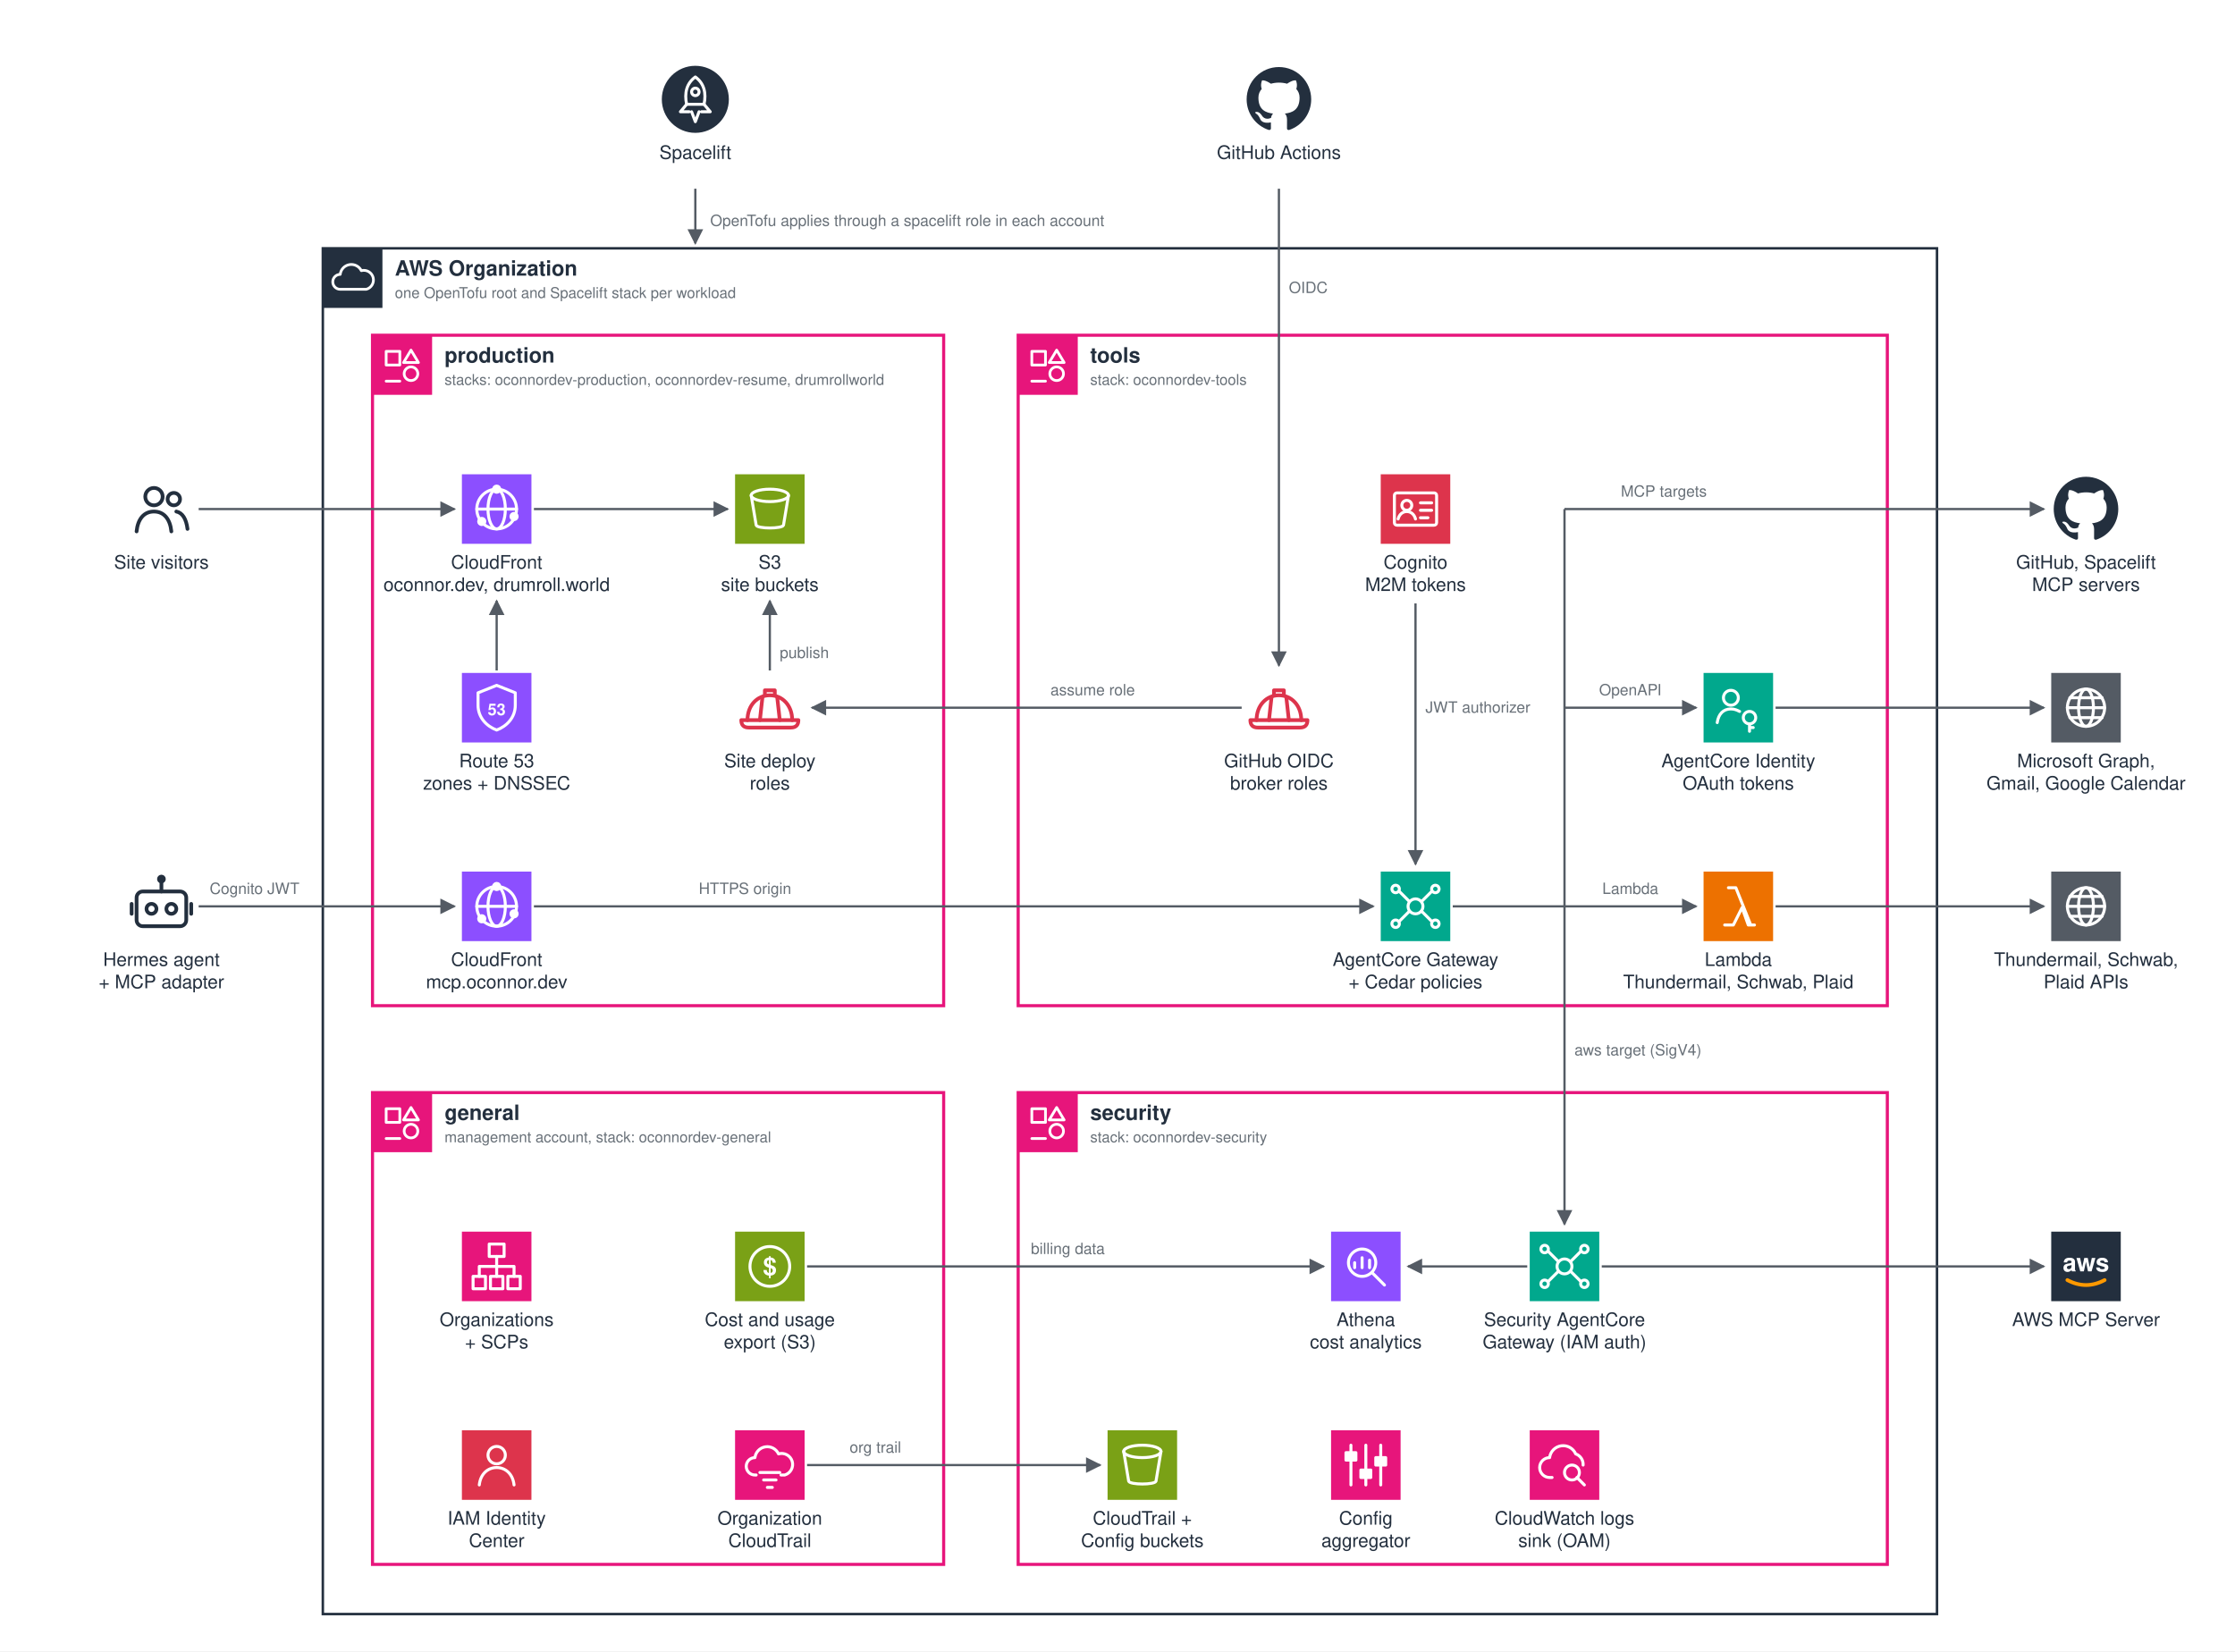
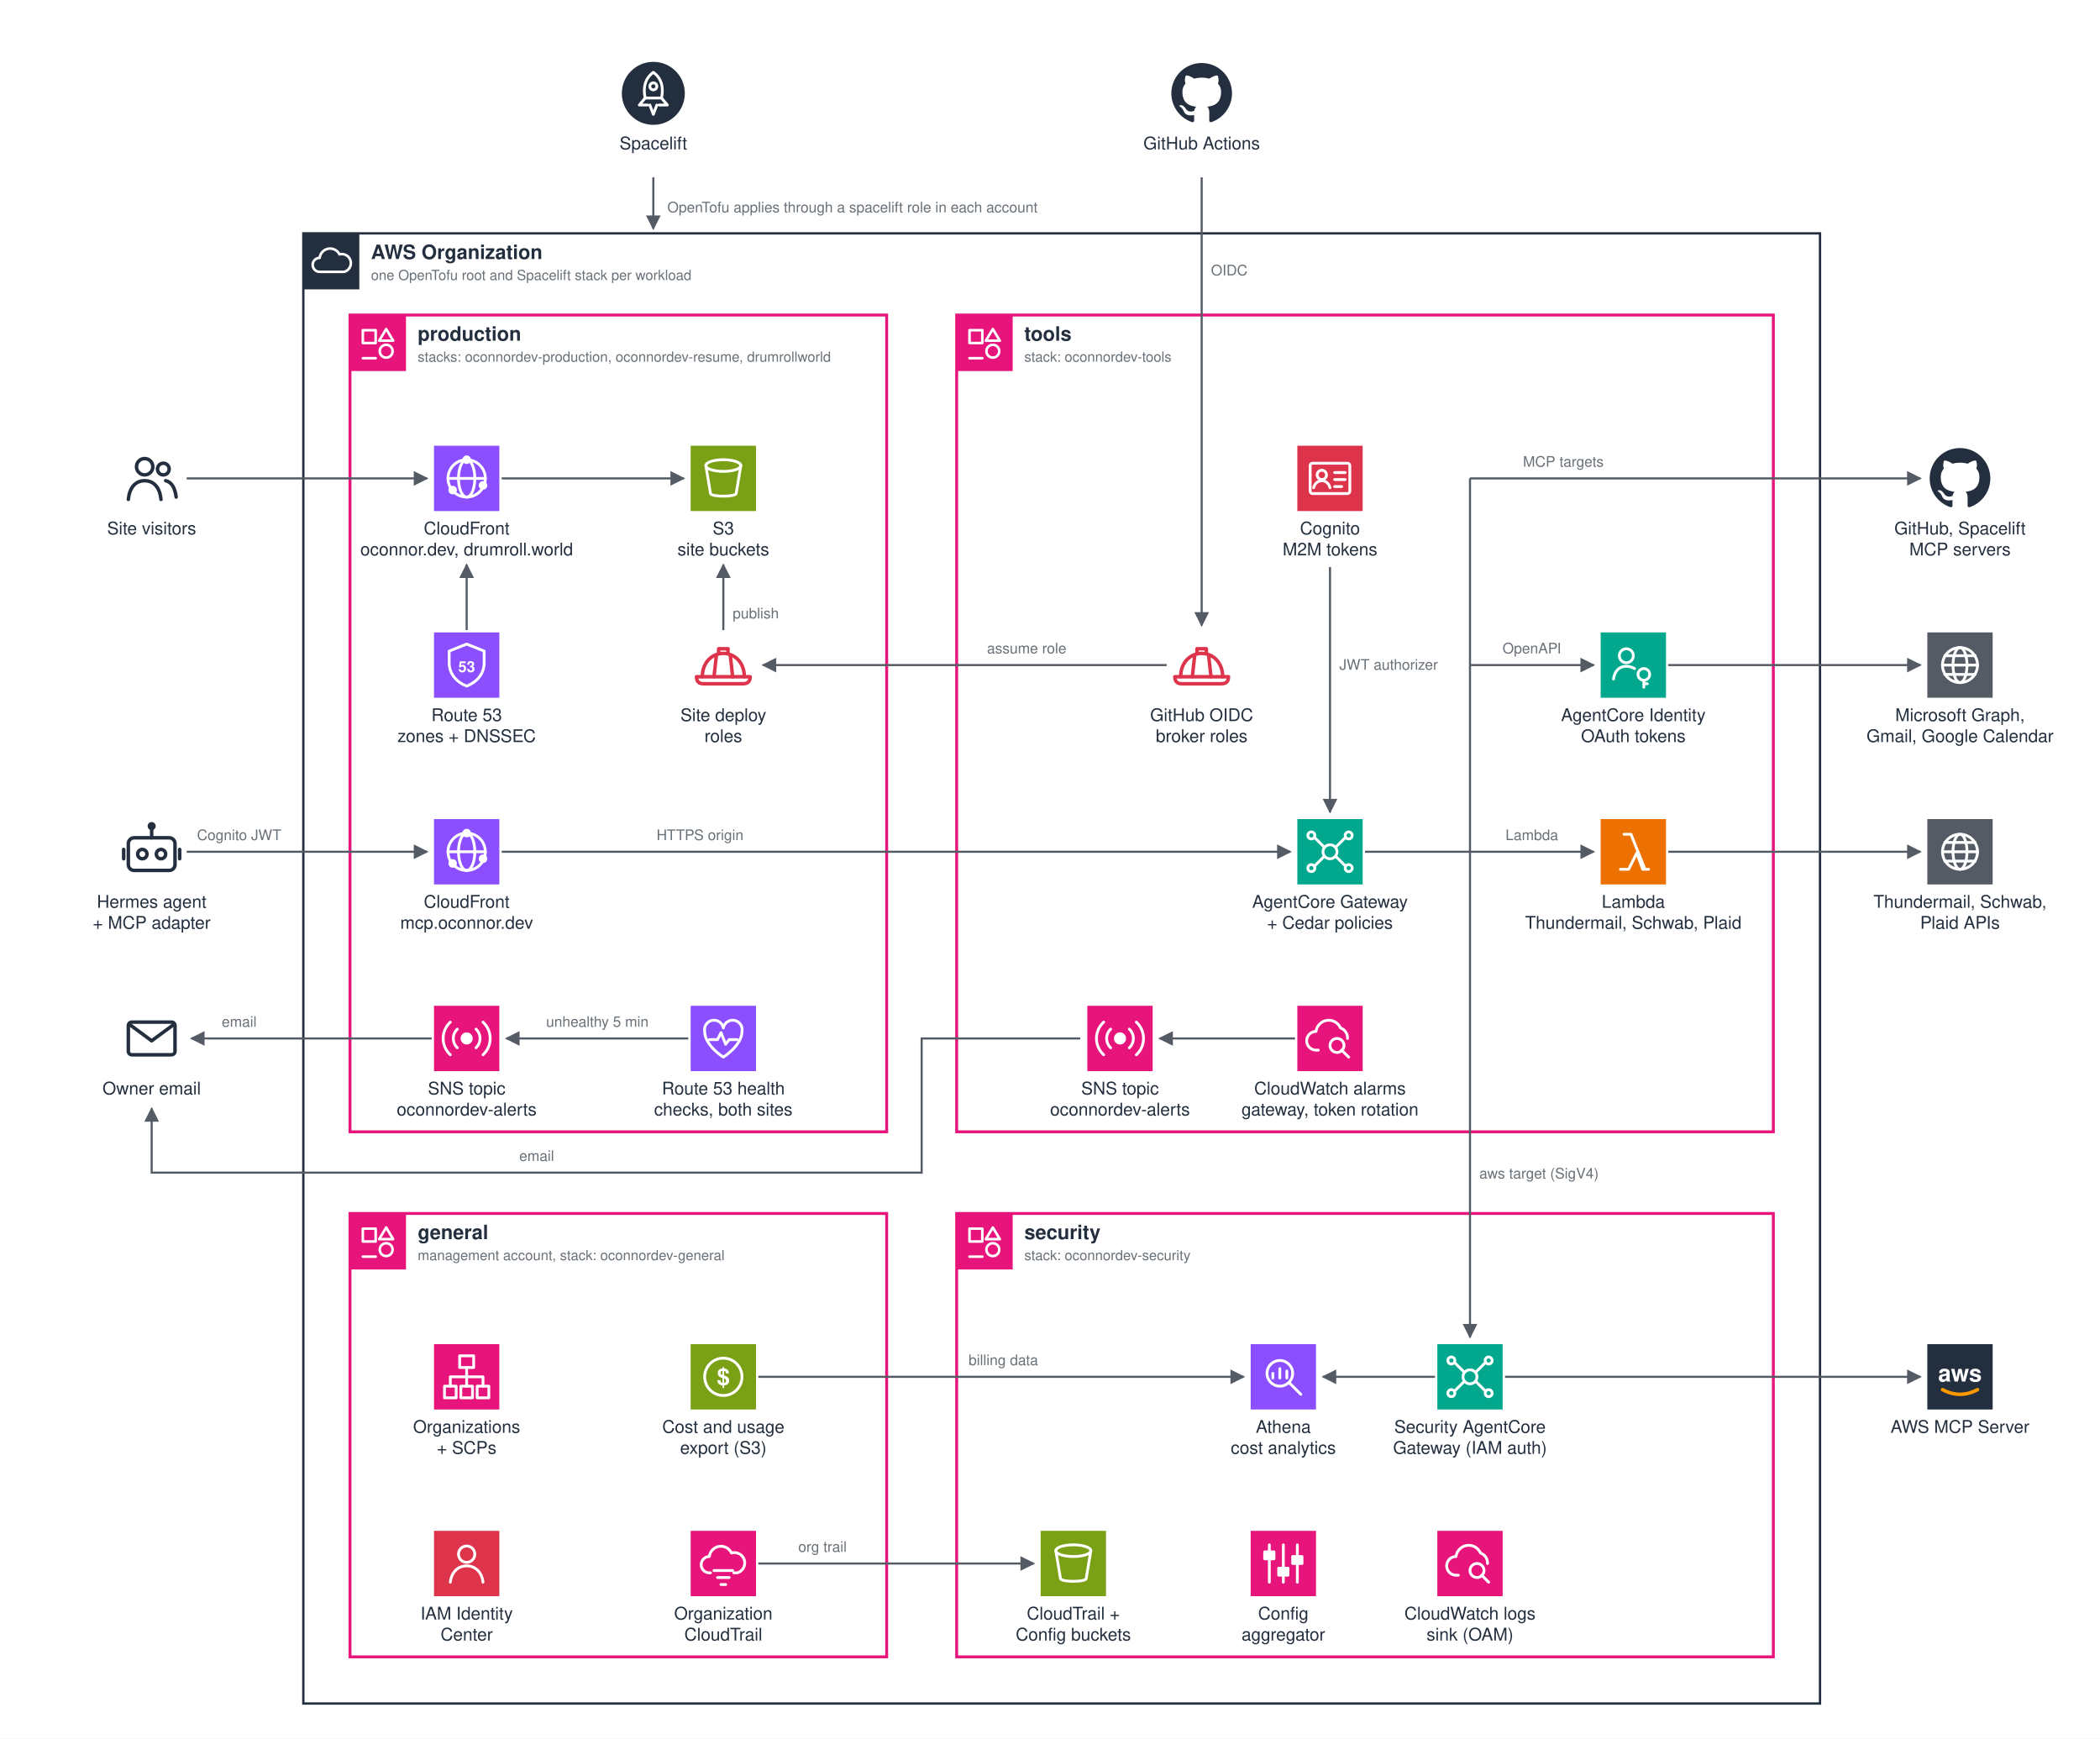
- <svg xmlns="http://www.w3.org/2000/svg" width="1800" height="1330" viewBox="0 0 1800 1330" font-family="Helvetica, Arial, sans-serif">
+ <svg xmlns="http://www.w3.org/2000/svg" width="1800" height="1490" viewBox="0 0 1800 1490" font-family="Helvetica, Arial, sans-serif">
  <defs>
    <marker id="arrow" viewBox="0 0 10 10" refX="9" refY="5" markerWidth="7" markerHeight="7" orient="auto-start-reverse">
      <path d="M0 0L10 5L0 10z" fill="#545B64" />
    </marker>
  </defs>
-   <rect width="1800" height="1330" fill="#fff" />
-   <rect x="260" y="200" width="1300" height="1100" fill="none" stroke="#232F3E" stroke-width="2" />
+   <rect width="1800" height="1490" fill="#fff" />
+   <rect x="260" y="200" width="1300" height="1260" fill="none" stroke="#232F3E" stroke-width="2" />
  <rect x="260" y="200" width="48" height="48" fill="#232F3E" />
  <g transform="translate(260,200)" fill="none" stroke="#fff" stroke-width="2.2" stroke-linecap="round" stroke-linejoin="round">
    <path d="M15 33h-1a6 6 0 010-12 9 9 0 0117-3 7 7 0 014 15z" />
  </g>
  <text x="318" y="222" font-size="17" text-anchor="start" fill="#232F3E" font-weight="600">AWS Organization</text>
  <text x="318" y="240" font-size="12" text-anchor="start" fill="#687078" font-weight="400">one OpenTofu root and Spacelift stack per workload</text>
-   <rect x="300" y="270" width="460" height="540" fill="none" stroke="#E7157B" stroke-width="2.5" />
+   <rect x="300" y="270" width="460" height="700" fill="none" stroke="#E7157B" stroke-width="2.5" />
  <rect x="300" y="270" width="48" height="48" fill="#E7157B" />
  <g transform="translate(300,270)" fill="none" stroke="#fff" stroke-width="2.2" stroke-linecap="round" stroke-linejoin="round">
    <rect x="11" y="13" width="11" height="11" />
    <path d="M31 12l6 10h-12z" />
    <circle cx="31" cy="31" r="5.5" />
    <path d="M11 37h11" />
  </g>
  <text x="358" y="292" font-size="17" text-anchor="start" fill="#232F3E" font-weight="600">production</text>
  <text x="358" y="310" font-size="12" text-anchor="start" fill="#687078" font-weight="400">stacks: oconnordev-production, oconnordev-resume, drumrollworld</text>
-   <rect x="820" y="270" width="700" height="540" fill="none" stroke="#E7157B" stroke-width="2.5" />
+   <rect x="820" y="270" width="700" height="700" fill="none" stroke="#E7157B" stroke-width="2.5" />
  <rect x="820" y="270" width="48" height="48" fill="#E7157B" />
  <g transform="translate(820,270)" fill="none" stroke="#fff" stroke-width="2.2" stroke-linecap="round" stroke-linejoin="round">
    <rect x="11" y="13" width="11" height="11" />
    <path d="M31 12l6 10h-12z" />
    <circle cx="31" cy="31" r="5.5" />
    <path d="M11 37h11" />
  </g>
  <text x="878" y="292" font-size="17" text-anchor="start" fill="#232F3E" font-weight="600">tools</text>
  <text x="878" y="310" font-size="12" text-anchor="start" fill="#687078" font-weight="400">stack: oconnordev-tools</text>
-   <rect x="300" y="880" width="460" height="380" fill="none" stroke="#E7157B" stroke-width="2.5" />
-   <rect x="300" y="880" width="48" height="48" fill="#E7157B" />
-   <g transform="translate(300,880)" fill="none" stroke="#fff" stroke-width="2.2" stroke-linecap="round" stroke-linejoin="round">
+   <rect x="300" y="1040" width="460" height="380" fill="none" stroke="#E7157B" stroke-width="2.5" />
+   <rect x="300" y="1040" width="48" height="48" fill="#E7157B" />
+   <g transform="translate(300,1040)" fill="none" stroke="#fff" stroke-width="2.2" stroke-linecap="round" stroke-linejoin="round">
    <rect x="11" y="13" width="11" height="11" />
    <path d="M31 12l6 10h-12z" />
    <circle cx="31" cy="31" r="5.5" />
    <path d="M11 37h11" />
  </g>
-   <text x="358" y="902" font-size="17" text-anchor="start" fill="#232F3E" font-weight="600">general</text>
-   <text x="358" y="920" font-size="12" text-anchor="start" fill="#687078" font-weight="400">management account, stack: oconnordev-general</text>
-   <rect x="820" y="880" width="700" height="380" fill="none" stroke="#E7157B" stroke-width="2.5" />
-   <rect x="820" y="880" width="48" height="48" fill="#E7157B" />
-   <g transform="translate(820,880)" fill="none" stroke="#fff" stroke-width="2.2" stroke-linecap="round" stroke-linejoin="round">
+   <text x="358" y="1062" font-size="17" text-anchor="start" fill="#232F3E" font-weight="600">general</text>
+   <text x="358" y="1080" font-size="12" text-anchor="start" fill="#687078" font-weight="400">management account, stack: oconnordev-general</text>
+   <rect x="820" y="1040" width="700" height="380" fill="none" stroke="#E7157B" stroke-width="2.5" />
+   <rect x="820" y="1040" width="48" height="48" fill="#E7157B" />
+   <g transform="translate(820,1040)" fill="none" stroke="#fff" stroke-width="2.2" stroke-linecap="round" stroke-linejoin="round">
    <rect x="11" y="13" width="11" height="11" />
    <path d="M31 12l6 10h-12z" />
    <circle cx="31" cy="31" r="5.5" />
    <path d="M11 37h11" />
  </g>
-   <text x="878" y="902" font-size="17" text-anchor="start" fill="#232F3E" font-weight="600">security</text>
-   <text x="878" y="920" font-size="12" text-anchor="start" fill="#687078" font-weight="400">stack: oconnordev-security</text>
+   <text x="878" y="1062" font-size="17" text-anchor="start" fill="#232F3E" font-weight="600">security</text>
+   <text x="878" y="1080" font-size="12" text-anchor="start" fill="#687078" font-weight="400">stack: oconnordev-security</text>
  <g transform="translate(102.0,382.0)" fill="none" stroke="#232F3E" stroke-width="3" stroke-linecap="round" stroke-linejoin="round">
    <circle cx="22" cy="18" r="7" />
    <path d="M8 46c1-10 6-16 14-16s13 6 14 16" />
    <circle cx="38" cy="20" r="5" />
    <path d="M40 30c5 1 8 6 9 14" />
  </g>
  <text x="130" y="458" font-size="15" text-anchor="middle" fill="#232F3E" font-weight="400">Site visitors</text>
  <g transform="translate(102.0,702.0)" fill="none" stroke="#232F3E" stroke-width="3" stroke-linecap="round" stroke-linejoin="round">
    <rect x="8" y="16" width="40" height="28" rx="5" />
    <circle cx="20" cy="30" r="4" />
    <circle cx="36" cy="30" r="4" />
    <path d="M28 16V8" />
    <circle cx="28" cy="6" r="2" fill="#232F3E" />
    <path d="M4 26v8M52 26v8" />
  </g>
  <text x="130" y="778" font-size="15" text-anchor="middle" fill="#232F3E" font-weight="400">Hermes agent</text>
  <text x="130" y="796" font-size="15" text-anchor="middle" fill="#232F3E" font-weight="400">+ MCP adapter</text>
+   <g transform="translate(102.0,862.0)" fill="none" stroke="#232F3E" stroke-width="3" stroke-linecap="round" stroke-linejoin="round">
+     <rect x="8" y="14" width="40" height="28" rx="3" />
+     <path d="M9 16l19 14 19-14" />
+   </g>
+   <text x="130" y="938" font-size="15" text-anchor="middle" fill="#232F3E" font-weight="400">Owner email</text>
  <g transform="translate(532.0,52.0)">
    <circle cx="28" cy="28" r="27" fill="#232F3E" />
    <g transform="translate(0,0)" fill="none" stroke="#fff" stroke-width="2.4" stroke-linecap="round" stroke-linejoin="round">
      <path d="M28 10c7 5 9 13 7 22h-14c-2-9 0-17 7-22z" />
      <circle cx="28" cy="22" r="3" />
      <path d="M21 32l-5 6h7M35 32l5 6h-7M25 38l3 8 3-8" />
    </g>
  </g>
  <text x="560" y="128" font-size="15" text-anchor="middle" fill="#232F3E" font-weight="400">Spacelift</text>
  <g transform="translate(1004,54) scale(3.25)">
    <path fill="#232F3E" d="M8 0C3.58 0 0 3.58 0 8c0 3.54 2.29 6.53 5.47 7.59.4.07.55-.17.55-.38 0-.19-.01-.82-.01-1.49-2.01.37-2.53-.49-2.69-.94-.09-.23-.48-.94-.82-1.13-.28-.15-.68-.52-.01-.53.63-.01 1.08.58 1.23.82.72 1.21 1.87.87 2.33.66.07-.52.28-.87.51-1.07-1.78-.2-3.64-.89-3.64-3.95 0-.87.31-1.59.82-2.15-.08-.2-.36-1.02.08-2.12 0 0 .67-.21 2.2.82.64-.18 1.32-.27 2-.27.68 0 1.36.09 2 .27 1.53-1.04 2.2-.82 2.2-.82.44 1.1.16 1.92.08 2.12.51.56.82 1.27.82 2.15 0 3.07-1.87 3.75-3.65 3.95.29.25.54.73.54 1.48 0 1.07-.01 1.93-.01 2.2 0 .21.15.46.55.38A8.013 8.013 0 0016 8c0-4.42-3.58-8-8-8z" />
  </g>
  <text x="1030" y="128" font-size="15" text-anchor="middle" fill="#232F3E" font-weight="400">GitHub Actions</text>
  <g transform="translate(1654,384) scale(3.25)">
    <path fill="#232F3E" d="M8 0C3.58 0 0 3.58 0 8c0 3.54 2.29 6.53 5.47 7.59.4.07.55-.17.55-.38 0-.19-.01-.82-.01-1.49-2.01.37-2.53-.49-2.69-.94-.09-.23-.48-.94-.82-1.13-.28-.15-.68-.52-.01-.53.63-.01 1.08.58 1.23.82.72 1.21 1.87.87 2.33.66.07-.52.28-.87.51-1.07-1.78-.2-3.64-.89-3.64-3.95 0-.87.31-1.59.82-2.15-.08-.2-.36-1.02.08-2.12 0 0 .67-.21 2.2.82.64-.18 1.32-.27 2-.27.68 0 1.36.09 2 .27 1.53-1.04 2.2-.82 2.2-.82.44 1.1.16 1.92.08 2.12.51.56.82 1.27.82 2.15 0 3.07-1.87 3.75-3.65 3.95.29.25.54.73.54 1.48 0 1.07-.01 1.93-.01 2.2 0 .21.15.46.55.38A8.013 8.013 0 0016 8c0-4.42-3.58-8-8-8z" />
  </g>
  <text x="1680" y="458" font-size="15" text-anchor="middle" fill="#232F3E" font-weight="400">GitHub, Spacelift</text>
  <text x="1680" y="476" font-size="15" text-anchor="middle" fill="#232F3E" font-weight="400">MCP servers</text>
  <g>
    <rect x="1652.0" y="542.0" width="56" height="56" fill="#545B64" />
    <g transform="translate(1652.0,542.0)" fill="none" stroke="#fff" stroke-width="2.4" stroke-linecap="round" stroke-linejoin="round">
      <circle cx="28" cy="28" r="15" />
      <ellipse cx="28" cy="28" rx="6" ry="15" />
      <path d="M13 28h30M15 20h26M15 36h26" />
    </g>
  </g>
  <text x="1680" y="618" font-size="15" text-anchor="middle" fill="#232F3E" font-weight="400">Microsoft Graph,</text>
  <text x="1680" y="636" font-size="15" text-anchor="middle" fill="#232F3E" font-weight="400">Gmail, Google Calendar</text>
  <g>
    <rect x="1652.0" y="702.0" width="56" height="56" fill="#545B64" />
    <g transform="translate(1652.0,702.0)" fill="none" stroke="#fff" stroke-width="2.4" stroke-linecap="round" stroke-linejoin="round">
      <circle cx="28" cy="28" r="15" />
      <ellipse cx="28" cy="28" rx="6" ry="15" />
      <path d="M13 28h30M15 20h26M15 36h26" />
    </g>
  </g>
  <text x="1680" y="778" font-size="15" text-anchor="middle" fill="#232F3E" font-weight="400">Thundermail, Schwab,</text>
  <text x="1680" y="796" font-size="15" text-anchor="middle" fill="#232F3E" font-weight="400">Plaid APIs</text>
  <g>
-     <rect x="1652.0" y="992.0" width="56" height="56" fill="#232F3E" />
-     <text x="1680" y="1024" font-size="20" font-weight="700" fill="#fff" text-anchor="middle" font-family="Helvetica, Arial, sans-serif">aws</text>
-     <path d="M1665 1031q15 8 30 0" fill="none" stroke="#FF9900" stroke-width="3" stroke-linecap="round" />
-   </g>
-   <text x="1680" y="1068" font-size="15" text-anchor="middle" fill="#232F3E" font-weight="400">AWS MCP Server</text>
+     <rect x="1652.0" y="1152.0" width="56" height="56" fill="#232F3E" />
+     <text x="1680" y="1184" font-size="20" font-weight="700" fill="#fff" text-anchor="middle" font-family="Helvetica, Arial, sans-serif">aws</text>
+     <path d="M1665 1191q15 8 30 0" fill="none" stroke="#FF9900" stroke-width="3" stroke-linecap="round" />
+   </g>
+   <text x="1680" y="1228" font-size="15" text-anchor="middle" fill="#232F3E" font-weight="400">AWS MCP Server</text>
  <g>
    <rect x="372.0" y="382.0" width="56" height="56" fill="#8C4FFF" />
    <g transform="translate(372.0,382.0)" fill="none" stroke="#fff" stroke-width="2.4" stroke-linecap="round" stroke-linejoin="round">
      <circle cx="28" cy="28" r="16" />
      <ellipse cx="28" cy="28" rx="7" ry="16" />
      <path d="M12 28h32" />
      <circle cx="28" cy="12" r="2.5" fill="#fff" />
      <circle cx="42" cy="34" r="2.5" fill="#fff" />
      <circle cx="16" cy="38" r="2.5" fill="#fff" />
    </g>
  </g>
  <text x="400" y="458" font-size="15" text-anchor="middle" fill="#232F3E" font-weight="400">CloudFront</text>
  <text x="400" y="476" font-size="15" text-anchor="middle" fill="#232F3E" font-weight="400">oconnor.dev, drumroll.world</text>
  <g>
    <rect x="592.0" y="382.0" width="56" height="56" fill="#7AA116" />
    <g transform="translate(592.0,382.0)" fill="none" stroke="#fff" stroke-width="2.4" stroke-linecap="round" stroke-linejoin="round">
      <ellipse cx="28" cy="17" rx="15" ry="5" />
      <path d="M13 17l4 24c1 3 21 3 22 0l4-24" />
    </g>
  </g>
  <text x="620" y="458" font-size="15" text-anchor="middle" fill="#232F3E" font-weight="400">S3</text>
  <text x="620" y="476" font-size="15" text-anchor="middle" fill="#232F3E" font-weight="400">site buckets</text>
  <g>
    <rect x="372.0" y="542.0" width="56" height="56" fill="#8C4FFF" />
    <g transform="translate(372.0,542.0)" fill="none" stroke="#fff" stroke-width="2.4" stroke-linecap="round" stroke-linejoin="round">
      <path d="M28 10l15 6v10c0 10-7 17-15 20-8-3-15-10-15-20V16z" />
      <text x="28" y="34" font-size="13" font-weight="700" fill="#fff" stroke="none" text-anchor="middle" font-family="Helvetica, Arial, sans-serif">53</text>
    </g>
  </g>
  <text x="400" y="618" font-size="15" text-anchor="middle" fill="#232F3E" font-weight="400">Route 53</text>
  <text x="400" y="636" font-size="15" text-anchor="middle" fill="#232F3E" font-weight="400">zones + DNSSEC</text>
  <g transform="translate(592.0,542.0)" fill="none" stroke="#DD344C" stroke-width="3" stroke-linecap="round" stroke-linejoin="round">
    <path d="M10 38c0-12 8-20 18-20s18 8 18 20" />
    <path d="M24 18v-4h8v4" />
    <path d="M5 38h46c0 4-2 6-6 6H11c-4 0-6-2-6-6z" />
    <path d="M22 20l-2 18M34 20l2 18" />
  </g>
  <text x="620" y="618" font-size="15" text-anchor="middle" fill="#232F3E" font-weight="400">Site deploy</text>
  <text x="620" y="636" font-size="15" text-anchor="middle" fill="#232F3E" font-weight="400">roles</text>
  <g>
    <rect x="372.0" y="702.0" width="56" height="56" fill="#8C4FFF" />
    <g transform="translate(372.0,702.0)" fill="none" stroke="#fff" stroke-width="2.4" stroke-linecap="round" stroke-linejoin="round">
      <circle cx="28" cy="28" r="16" />
      <ellipse cx="28" cy="28" rx="7" ry="16" />
      <path d="M12 28h32" />
      <circle cx="28" cy="12" r="2.5" fill="#fff" />
      <circle cx="42" cy="34" r="2.5" fill="#fff" />
      <circle cx="16" cy="38" r="2.5" fill="#fff" />
    </g>
  </g>
  <text x="400" y="778" font-size="15" text-anchor="middle" fill="#232F3E" font-weight="400">CloudFront</text>
  <text x="400" y="796" font-size="15" text-anchor="middle" fill="#232F3E" font-weight="400">mcp.oconnor.dev</text>
+   <g>
+     <rect x="372.0" y="862.0" width="56" height="56" fill="#E7157B" />
+     <g transform="translate(372.0,862.0)" fill="none" stroke="#fff" stroke-width="2.4" stroke-linecap="round" stroke-linejoin="round">
+       <circle cx="28" cy="28" r="4" fill="#fff" />
+       <path d="M20 20a11 11 0 000 16M36 20a11 11 0 010 16" />
+       <path d="M14 14a19 19 0 000 28M42 14a19 19 0 010 28" />
+     </g>
+   </g>
+   <text x="400" y="938" font-size="15" text-anchor="middle" fill="#232F3E" font-weight="400">SNS topic</text>
+   <text x="400" y="956" font-size="15" text-anchor="middle" fill="#232F3E" font-weight="400">oconnordev-alerts</text>
+   <g>
+     <rect x="592.0" y="862.0" width="56" height="56" fill="#8C4FFF" />
+     <g transform="translate(592.0,862.0)" fill="none" stroke="#fff" stroke-width="2.4" stroke-linecap="round" stroke-linejoin="round">
+       <path d="M28 44S12 34 12 22a8 8 0 0116-3 8 8 0 0116 3c0 12-16 22-16 22z" />
+       <path d="M16 29h7l3-6 4 10 3-4h7" />
+     </g>
+   </g>
+   <text x="620" y="938" font-size="15" text-anchor="middle" fill="#232F3E" font-weight="400">Route 53 health</text>
+   <text x="620" y="956" font-size="15" text-anchor="middle" fill="#232F3E" font-weight="400">checks, both sites</text>
  <g transform="translate(1002.0,542.0)" fill="none" stroke="#DD344C" stroke-width="3" stroke-linecap="round" stroke-linejoin="round">
    <path d="M10 38c0-12 8-20 18-20s18 8 18 20" />
    <path d="M24 18v-4h8v4" />
    <path d="M5 38h46c0 4-2 6-6 6H11c-4 0-6-2-6-6z" />
    <path d="M22 20l-2 18M34 20l2 18" />
  </g>
  <text x="1030" y="618" font-size="15" text-anchor="middle" fill="#232F3E" font-weight="400">GitHub OIDC</text>
  <text x="1030" y="636" font-size="15" text-anchor="middle" fill="#232F3E" font-weight="400">broker roles</text>
  <g>
    <rect x="1112.0" y="382.0" width="56" height="56" fill="#DD344C" />
    <g transform="translate(1112.0,382.0)" fill="none" stroke="#fff" stroke-width="2.4" stroke-linecap="round" stroke-linejoin="round">
      <rect x="11" y="15" width="34" height="26" rx="2" />
      <circle cx="21" cy="25" r="4" />
      <path d="M14 36c1-4 4-6 7-6s6 2 7 6M32 23h9M32 29h9M32 35h6" />
    </g>
  </g>
  <text x="1140" y="458" font-size="15" text-anchor="middle" fill="#232F3E" font-weight="400">Cognito</text>
  <text x="1140" y="476" font-size="15" text-anchor="middle" fill="#232F3E" font-weight="400">M2M tokens</text>
  <g>
    <rect x="1112.0" y="702.0" width="56" height="56" fill="#01A88D" />
    <g transform="translate(1112.0,702.0)" fill="none" stroke="#fff" stroke-width="2.4" stroke-linecap="round" stroke-linejoin="round">
      <circle cx="28" cy="28" r="6" />
      <circle cx="12" cy="14" r="3" />
      <circle cx="44" cy="14" r="3" />
      <circle cx="12" cy="42" r="3" />
      <circle cx="44" cy="42" r="3" />
      <path d="M15 16l8 8M41 16l-8 8M15 40l8-8M41 40l-8-8" />
    </g>
  </g>
  <text x="1140" y="778" font-size="15" text-anchor="middle" fill="#232F3E" font-weight="400">AgentCore Gateway</text>
  <text x="1140" y="796" font-size="15" text-anchor="middle" fill="#232F3E" font-weight="400">+ Cedar policies</text>
  <g>
    <rect x="1372.0" y="542.0" width="56" height="56" fill="#01A88D" />
    <g transform="translate(1372.0,542.0)" fill="none" stroke="#fff" stroke-width="2.4" stroke-linecap="round" stroke-linejoin="round">
      <circle cx="22" cy="20" r="6" />
      <path d="M11 40c1-7 5-11 11-11 3 0 5 1 7 2" />
      <circle cx="37" cy="36" r="5" />
      <path d="M37 41v6M37 44h3" />
    </g>
  </g>
  <text x="1400" y="618" font-size="15" text-anchor="middle" fill="#232F3E" font-weight="400">AgentCore Identity</text>
  <text x="1400" y="636" font-size="15" text-anchor="middle" fill="#232F3E" font-weight="400">OAuth tokens</text>
  <g>
    <rect x="1372.0" y="702.0" width="56" height="56" fill="#ED7100" />
    <g transform="translate(1372.0,702.0)" fill="none" stroke="#fff" stroke-width="2.4" stroke-linecap="round" stroke-linejoin="round">
      <path d="M17 43h7l7-14 5 14h5M20 13h6l12 30" />
    </g>
  </g>
  <text x="1400" y="778" font-size="15" text-anchor="middle" fill="#232F3E" font-weight="400">Lambda</text>
  <text x="1400" y="796" font-size="15" text-anchor="middle" fill="#232F3E" font-weight="400">Thundermail, Schwab, Plaid</text>
  <g>
-     <rect x="372.0" y="992.0" width="56" height="56" fill="#E7157B" />
-     <g transform="translate(372.0,992.0)" fill="none" stroke="#fff" stroke-width="2.4" stroke-linecap="round" stroke-linejoin="round">
+     <rect x="932.0" y="862.0" width="56" height="56" fill="#E7157B" />
+     <g transform="translate(932.0,862.0)" fill="none" stroke="#fff" stroke-width="2.4" stroke-linecap="round" stroke-linejoin="round">
+       <circle cx="28" cy="28" r="4" fill="#fff" />
+       <path d="M20 20a11 11 0 000 16M36 20a11 11 0 010 16" />
+       <path d="M14 14a19 19 0 000 28M42 14a19 19 0 010 28" />
+     </g>
+   </g>
+   <text x="960" y="938" font-size="15" text-anchor="middle" fill="#232F3E" font-weight="400">SNS topic</text>
+   <text x="960" y="956" font-size="15" text-anchor="middle" fill="#232F3E" font-weight="400">oconnordev-alerts</text>
+   <g>
+     <rect x="1112.0" y="862.0" width="56" height="56" fill="#E7157B" />
+     <g transform="translate(1112.0,862.0)" fill="none" stroke="#fff" stroke-width="2.4" stroke-linecap="round" stroke-linejoin="round">
+       <path d="M18 38h-2a8 8 0 010-16 11 11 0 0121-3 9 9 0 016 9" />
+       <circle cx="34" cy="34" r="6" />
+       <path d="M38 38l6 6" />
+     </g>
+   </g>
+   <text x="1140" y="938" font-size="15" text-anchor="middle" fill="#232F3E" font-weight="400">CloudWatch alarms</text>
+   <text x="1140" y="956" font-size="15" text-anchor="middle" fill="#232F3E" font-weight="400">gateway, token rotation</text>
+   <g>
+     <rect x="372.0" y="1152.0" width="56" height="56" fill="#E7157B" />
+     <g transform="translate(372.0,1152.0)" fill="none" stroke="#fff" stroke-width="2.4" stroke-linecap="round" stroke-linejoin="round">
      <rect x="22" y="10" width="12" height="10" />
      <rect x="9" y="36" width="10" height="10" />
      <rect x="23" y="36" width="10" height="10" />
      <rect x="37" y="36" width="10" height="10" />
      <path d="M28 20v8M14 36v-8h28v8M28 28v8" />
    </g>
  </g>
-   <text x="400" y="1068" font-size="15" text-anchor="middle" fill="#232F3E" font-weight="400">Organizations</text>
-   <text x="400" y="1086" font-size="15" text-anchor="middle" fill="#232F3E" font-weight="400">+ SCPs</text>
-   <g>
-     <rect x="372.0" y="1152.0" width="56" height="56" fill="#DD344C" />
-     <g transform="translate(372.0,1152.0)" fill="none" stroke="#fff" stroke-width="2.4" stroke-linecap="round" stroke-linejoin="round">
+   <text x="400" y="1228" font-size="15" text-anchor="middle" fill="#232F3E" font-weight="400">Organizations</text>
+   <text x="400" y="1246" font-size="15" text-anchor="middle" fill="#232F3E" font-weight="400">+ SCPs</text>
+   <g>
+     <rect x="372.0" y="1312.0" width="56" height="56" fill="#DD344C" />
+     <g transform="translate(372.0,1312.0)" fill="none" stroke="#fff" stroke-width="2.4" stroke-linecap="round" stroke-linejoin="round">
      <circle cx="28" cy="20" r="7" />
      <path d="M14 44c1-9 7-14 14-14s13 5 14 14" />
    </g>
  </g>
-   <text x="400" y="1228" font-size="15" text-anchor="middle" fill="#232F3E" font-weight="400">IAM Identity</text>
-   <text x="400" y="1246" font-size="15" text-anchor="middle" fill="#232F3E" font-weight="400">Center</text>
-   <g>
-     <rect x="592.0" y="992.0" width="56" height="56" fill="#7AA116" />
-     <g transform="translate(592.0,992.0)" fill="none" stroke="#fff" stroke-width="2.4" stroke-linecap="round" stroke-linejoin="round">
+   <text x="400" y="1388" font-size="15" text-anchor="middle" fill="#232F3E" font-weight="400">IAM Identity</text>
+   <text x="400" y="1406" font-size="15" text-anchor="middle" fill="#232F3E" font-weight="400">Center</text>
+   <g>
+     <rect x="592.0" y="1152.0" width="56" height="56" fill="#7AA116" />
+     <g transform="translate(592.0,1152.0)" fill="none" stroke="#fff" stroke-width="2.4" stroke-linecap="round" stroke-linejoin="round">
      <circle cx="28" cy="28" r="16" />
      <text x="28" y="35" font-size="20" font-weight="700" fill="#fff" stroke="none" text-anchor="middle" font-family="Helvetica, Arial, sans-serif">$</text>
    </g>
  </g>
-   <text x="620" y="1068" font-size="15" text-anchor="middle" fill="#232F3E" font-weight="400">Cost and usage</text>
-   <text x="620" y="1086" font-size="15" text-anchor="middle" fill="#232F3E" font-weight="400">export (S3)</text>
-   <g>
-     <rect x="592.0" y="1152.0" width="56" height="56" fill="#E7157B" />
-     <g transform="translate(592.0,1152.0)" fill="none" stroke="#fff" stroke-width="2.4" stroke-linecap="round" stroke-linejoin="round">
+   <text x="620" y="1228" font-size="15" text-anchor="middle" fill="#232F3E" font-weight="400">Cost and usage</text>
+   <text x="620" y="1246" font-size="15" text-anchor="middle" fill="#232F3E" font-weight="400">export (S3)</text>
+   <g>
+     <rect x="592.0" y="1312.0" width="56" height="56" fill="#E7157B" />
+     <g transform="translate(592.0,1312.0)" fill="none" stroke="#fff" stroke-width="2.4" stroke-linecap="round" stroke-linejoin="round">
      <path d="M17 36h-1a7 7 0 010-14 10 10 0 0119-3 8 8 0 015 17h-3" />
      <path d="M20 34h16M23 40h10M26 46h4" />
    </g>
  </g>
-   <text x="620" y="1228" font-size="15" text-anchor="middle" fill="#232F3E" font-weight="400">Organization</text>
-   <text x="620" y="1246" font-size="15" text-anchor="middle" fill="#232F3E" font-weight="400">CloudTrail</text>
-   <g>
-     <rect x="1072.0" y="992.0" width="56" height="56" fill="#8C4FFF" />
-     <g transform="translate(1072.0,992.0)" fill="none" stroke="#fff" stroke-width="2.4" stroke-linecap="round" stroke-linejoin="round">
+   <text x="620" y="1388" font-size="15" text-anchor="middle" fill="#232F3E" font-weight="400">Organization</text>
+   <text x="620" y="1406" font-size="15" text-anchor="middle" fill="#232F3E" font-weight="400">CloudTrail</text>
+   <g>
+     <rect x="1072.0" y="1152.0" width="56" height="56" fill="#8C4FFF" />
+     <g transform="translate(1072.0,1152.0)" fill="none" stroke="#fff" stroke-width="2.4" stroke-linecap="round" stroke-linejoin="round">
      <circle cx="25" cy="25" r="11" />
      <path d="M33 33l10 10" />
      <path d="M19 29v-4M25 29v-8M31 29v-6" />
    </g>
  </g>
-   <text x="1100" y="1068" font-size="15" text-anchor="middle" fill="#232F3E" font-weight="400">Athena</text>
-   <text x="1100" y="1086" font-size="15" text-anchor="middle" fill="#232F3E" font-weight="400">cost analytics</text>
-   <g>
-     <rect x="1232.0" y="992.0" width="56" height="56" fill="#01A88D" />
-     <g transform="translate(1232.0,992.0)" fill="none" stroke="#fff" stroke-width="2.4" stroke-linecap="round" stroke-linejoin="round">
+   <text x="1100" y="1228" font-size="15" text-anchor="middle" fill="#232F3E" font-weight="400">Athena</text>
+   <text x="1100" y="1246" font-size="15" text-anchor="middle" fill="#232F3E" font-weight="400">cost analytics</text>
+   <g>
+     <rect x="1232.0" y="1152.0" width="56" height="56" fill="#01A88D" />
+     <g transform="translate(1232.0,1152.0)" fill="none" stroke="#fff" stroke-width="2.4" stroke-linecap="round" stroke-linejoin="round">
      <circle cx="28" cy="28" r="6" />
      <circle cx="12" cy="14" r="3" />
      <circle cx="44" cy="14" r="3" />
      <circle cx="12" cy="42" r="3" />
      <circle cx="44" cy="42" r="3" />
      <path d="M15 16l8 8M41 16l-8 8M15 40l8-8M41 40l-8-8" />
    </g>
  </g>
-   <text x="1260" y="1068" font-size="15" text-anchor="middle" fill="#232F3E" font-weight="400">Security AgentCore</text>
-   <text x="1260" y="1086" font-size="15" text-anchor="middle" fill="#232F3E" font-weight="400">Gateway (IAM auth)</text>
-   <g>
-     <rect x="892.0" y="1152.0" width="56" height="56" fill="#7AA116" />
-     <g transform="translate(892.0,1152.0)" fill="none" stroke="#fff" stroke-width="2.4" stroke-linecap="round" stroke-linejoin="round">
+   <text x="1260" y="1228" font-size="15" text-anchor="middle" fill="#232F3E" font-weight="400">Security AgentCore</text>
+   <text x="1260" y="1246" font-size="15" text-anchor="middle" fill="#232F3E" font-weight="400">Gateway (IAM auth)</text>
+   <g>
+     <rect x="892.0" y="1312.0" width="56" height="56" fill="#7AA116" />
+     <g transform="translate(892.0,1312.0)" fill="none" stroke="#fff" stroke-width="2.4" stroke-linecap="round" stroke-linejoin="round">
      <ellipse cx="28" cy="17" rx="15" ry="5" />
      <path d="M13 17l4 24c1 3 21 3 22 0l4-24" />
    </g>
  </g>
-   <text x="920" y="1228" font-size="15" text-anchor="middle" fill="#232F3E" font-weight="400">CloudTrail +</text>
-   <text x="920" y="1246" font-size="15" text-anchor="middle" fill="#232F3E" font-weight="400">Config buckets</text>
-   <g>
-     <rect x="1072.0" y="1152.0" width="56" height="56" fill="#E7157B" />
-     <g transform="translate(1072.0,1152.0)" fill="none" stroke="#fff" stroke-width="2.4" stroke-linecap="round" stroke-linejoin="round">
+   <text x="920" y="1388" font-size="15" text-anchor="middle" fill="#232F3E" font-weight="400">CloudTrail +</text>
+   <text x="920" y="1406" font-size="15" text-anchor="middle" fill="#232F3E" font-weight="400">Config buckets</text>
+   <g>
+     <rect x="1072.0" y="1312.0" width="56" height="56" fill="#E7157B" />
+     <g transform="translate(1072.0,1312.0)" fill="none" stroke="#fff" stroke-width="2.4" stroke-linecap="round" stroke-linejoin="round">
      <path d="M16 12v32M28 12v32M40 12v32" />
      <rect x="12" y="18" width="8" height="6" fill="#fff" />
      <rect x="24" y="32" width="8" height="6" fill="#fff" />
      <rect x="36" y="22" width="8" height="6" fill="#fff" />
    </g>
  </g>
-   <text x="1100" y="1228" font-size="15" text-anchor="middle" fill="#232F3E" font-weight="400">Config</text>
-   <text x="1100" y="1246" font-size="15" text-anchor="middle" fill="#232F3E" font-weight="400">aggregator</text>
-   <g>
-     <rect x="1232.0" y="1152.0" width="56" height="56" fill="#E7157B" />
-     <g transform="translate(1232.0,1152.0)" fill="none" stroke="#fff" stroke-width="2.4" stroke-linecap="round" stroke-linejoin="round">
+   <text x="1100" y="1388" font-size="15" text-anchor="middle" fill="#232F3E" font-weight="400">Config</text>
+   <text x="1100" y="1406" font-size="15" text-anchor="middle" fill="#232F3E" font-weight="400">aggregator</text>
+   <g>
+     <rect x="1232.0" y="1312.0" width="56" height="56" fill="#E7157B" />
+     <g transform="translate(1232.0,1312.0)" fill="none" stroke="#fff" stroke-width="2.4" stroke-linecap="round" stroke-linejoin="round">
      <path d="M18 38h-2a8 8 0 010-16 11 11 0 0121-3 9 9 0 016 9" />
      <circle cx="34" cy="34" r="6" />
      <path d="M38 38l6 6" />
    </g>
  </g>
-   <text x="1260" y="1228" font-size="15" text-anchor="middle" fill="#232F3E" font-weight="400">CloudWatch logs</text>
-   <text x="1260" y="1246" font-size="15" text-anchor="middle" fill="#232F3E" font-weight="400">sink (OAM)</text>
+   <text x="1260" y="1388" font-size="15" text-anchor="middle" fill="#232F3E" font-weight="400">CloudWatch logs</text>
+   <text x="1260" y="1406" font-size="15" text-anchor="middle" fill="#232F3E" font-weight="400">sink (OAM)</text>
  <path d="M160,410 L366,410" fill="none" stroke="#545B64" stroke-width="1.8" marker-end="url(#arrow)" />
  <path d="M430,410 L586,410" fill="none" stroke="#545B64" stroke-width="1.8" marker-end="url(#arrow)" />
  <path d="M400,540 L400,484" fill="none" stroke="#545B64" stroke-width="1.8" marker-end="url(#arrow)" />
  <path d="M620,540 L620,484" fill="none" stroke="#545B64" stroke-width="1.8" marker-end="url(#arrow)" />
  <text x="628" y="530" font-size="12.5" text-anchor="start" fill="#687078" font-weight="400" stroke="#fff" stroke-width="4" paint-order="stroke">publish</text>
  <path d="M160,730 L366,730" fill="none" stroke="#545B64" stroke-width="1.8" marker-end="url(#arrow)" />
  <text x="205" y="720" font-size="12.5" text-anchor="middle" fill="#687078" font-weight="400" stroke="#fff" stroke-width="4" paint-order="stroke">Cognito JWT</text>
  <path d="M430,730 L1106,730" fill="none" stroke="#545B64" stroke-width="1.8" marker-end="url(#arrow)" />
  <text x="600" y="720" font-size="12.5" text-anchor="middle" fill="#687078" font-weight="400" stroke="#fff" stroke-width="4" paint-order="stroke">HTTPS origin</text>
  <path d="M560,152 L560,196" fill="none" stroke="#545B64" stroke-width="1.8" marker-end="url(#arrow)" />
  <text x="572" y="182" font-size="12.5" text-anchor="start" fill="#687078" font-weight="400" stroke="#fff" stroke-width="4" paint-order="stroke">OpenTofu applies through a spacelift role in each account</text>
  <path d="M1030,152 L1030,536" fill="none" stroke="#545B64" stroke-width="1.8" marker-end="url(#arrow)" />
  <text x="1038" y="236" font-size="12.5" text-anchor="start" fill="#687078" font-weight="400" stroke="#fff" stroke-width="4" paint-order="stroke">OIDC</text>
  <path d="M1000,570 L654,570" fill="none" stroke="#545B64" stroke-width="1.8" marker-end="url(#arrow)" />
  <text x="880" y="560" font-size="12.5" text-anchor="middle" fill="#687078" font-weight="400" stroke="#fff" stroke-width="4" paint-order="stroke">assume role</text>
  <path d="M1140,486 L1140,696" fill="none" stroke="#545B64" stroke-width="1.8" marker-end="url(#arrow)" />
  <text x="1148" y="574" font-size="12.5" text-anchor="start" fill="#687078" font-weight="400" stroke="#fff" stroke-width="4" paint-order="stroke">JWT authorizer</text>
  <path d="M1170,730 L1260,730" fill="none" stroke="#545B64" stroke-width="1.8" />
  <path d="M1260,410 L1260,730" fill="none" stroke="#545B64" stroke-width="1.8" />
  <path d="M1260,410 L1646,410" fill="none" stroke="#545B64" stroke-width="1.8" marker-end="url(#arrow)" />
  <text x="1340" y="400" font-size="12.5" text-anchor="middle" fill="#687078" font-weight="400" stroke="#fff" stroke-width="4" paint-order="stroke">MCP targets</text>
  <path d="M1260,570 L1366,570" fill="none" stroke="#545B64" stroke-width="1.8" marker-end="url(#arrow)" />
  <text x="1313" y="560" font-size="12.5" text-anchor="middle" fill="#687078" font-weight="400" stroke="#fff" stroke-width="4" paint-order="stroke">OpenAPI</text>
  <path d="M1430,570 L1646,570" fill="none" stroke="#545B64" stroke-width="1.8" marker-end="url(#arrow)" />
  <path d="M1260,730 L1366,730" fill="none" stroke="#545B64" stroke-width="1.8" marker-end="url(#arrow)" />
  <text x="1313" y="720" font-size="12.5" text-anchor="middle" fill="#687078" font-weight="400" stroke="#fff" stroke-width="4" paint-order="stroke">Lambda</text>
  <path d="M1430,730 L1646,730" fill="none" stroke="#545B64" stroke-width="1.8" marker-end="url(#arrow)" />
-   <path d="M1260,730 L1260,986" fill="none" stroke="#545B64" stroke-width="1.8" marker-end="url(#arrow)" />
-   <text x="1268" y="850" font-size="12.5" text-anchor="start" fill="#687078" font-weight="400" stroke="#fff" stroke-width="4" paint-order="stroke">aws target (SigV4)</text>
-   <path d="M1290,1020 L1646,1020" fill="none" stroke="#545B64" stroke-width="1.8" marker-end="url(#arrow)" />
-   <path d="M1230,1020 L1134,1020" fill="none" stroke="#545B64" stroke-width="1.8" marker-end="url(#arrow)" />
-   <path d="M650,1020 L1066,1020" fill="none" stroke="#545B64" stroke-width="1.8" marker-end="url(#arrow)" />
-   <text x="860" y="1010" font-size="12.5" text-anchor="middle" fill="#687078" font-weight="400" stroke="#fff" stroke-width="4" paint-order="stroke">billing data</text>
-   <path d="M650,1180 L886,1180" fill="none" stroke="#545B64" stroke-width="1.8" marker-end="url(#arrow)" />
-   <text x="705" y="1170" font-size="12.5" text-anchor="middle" fill="#687078" font-weight="400" stroke="#fff" stroke-width="4" paint-order="stroke">org trail</text>
+   <path d="M1260,730 L1260,1146" fill="none" stroke="#545B64" stroke-width="1.8" marker-end="url(#arrow)" />
+   <text x="1268" y="1010" font-size="12.5" text-anchor="start" fill="#687078" font-weight="400" stroke="#fff" stroke-width="4" paint-order="stroke">aws target (SigV4)</text>
+   <path d="M590,890 L434,890" fill="none" stroke="#545B64" stroke-width="1.8" marker-end="url(#arrow)" />
+   <text x="512" y="880" font-size="12.5" text-anchor="middle" fill="#687078" font-weight="400" stroke="#fff" stroke-width="4" paint-order="stroke">unhealthy 5 min</text>
+   <path d="M370,890 L164,890" fill="none" stroke="#545B64" stroke-width="1.8" marker-end="url(#arrow)" />
+   <text x="205" y="880" font-size="12.5" text-anchor="middle" fill="#687078" font-weight="400" stroke="#fff" stroke-width="4" paint-order="stroke">email</text>
+   <path d="M1110,890 L994,890" fill="none" stroke="#545B64" stroke-width="1.8" marker-end="url(#arrow)" />
+   <path d="M926,890 L790,890 L790,1005 L130,1005 L130,950" fill="none" stroke="#545B64" stroke-width="1.8" marker-end="url(#arrow)" />
+   <text x="460" y="995" font-size="12.5" text-anchor="middle" fill="#687078" font-weight="400" stroke="#fff" stroke-width="4" paint-order="stroke">email</text>
+   <path d="M1290,1180 L1646,1180" fill="none" stroke="#545B64" stroke-width="1.8" marker-end="url(#arrow)" />
+   <path d="M1230,1180 L1134,1180" fill="none" stroke="#545B64" stroke-width="1.8" marker-end="url(#arrow)" />
+   <path d="M650,1180 L1066,1180" fill="none" stroke="#545B64" stroke-width="1.8" marker-end="url(#arrow)" />
+   <text x="860" y="1170" font-size="12.5" text-anchor="middle" fill="#687078" font-weight="400" stroke="#fff" stroke-width="4" paint-order="stroke">billing data</text>
+   <path d="M650,1340 L886,1340" fill="none" stroke="#545B64" stroke-width="1.8" marker-end="url(#arrow)" />
+   <text x="705" y="1330" font-size="12.5" text-anchor="middle" fill="#687078" font-weight="400" stroke="#fff" stroke-width="4" paint-order="stroke">org trail</text>
</svg>
